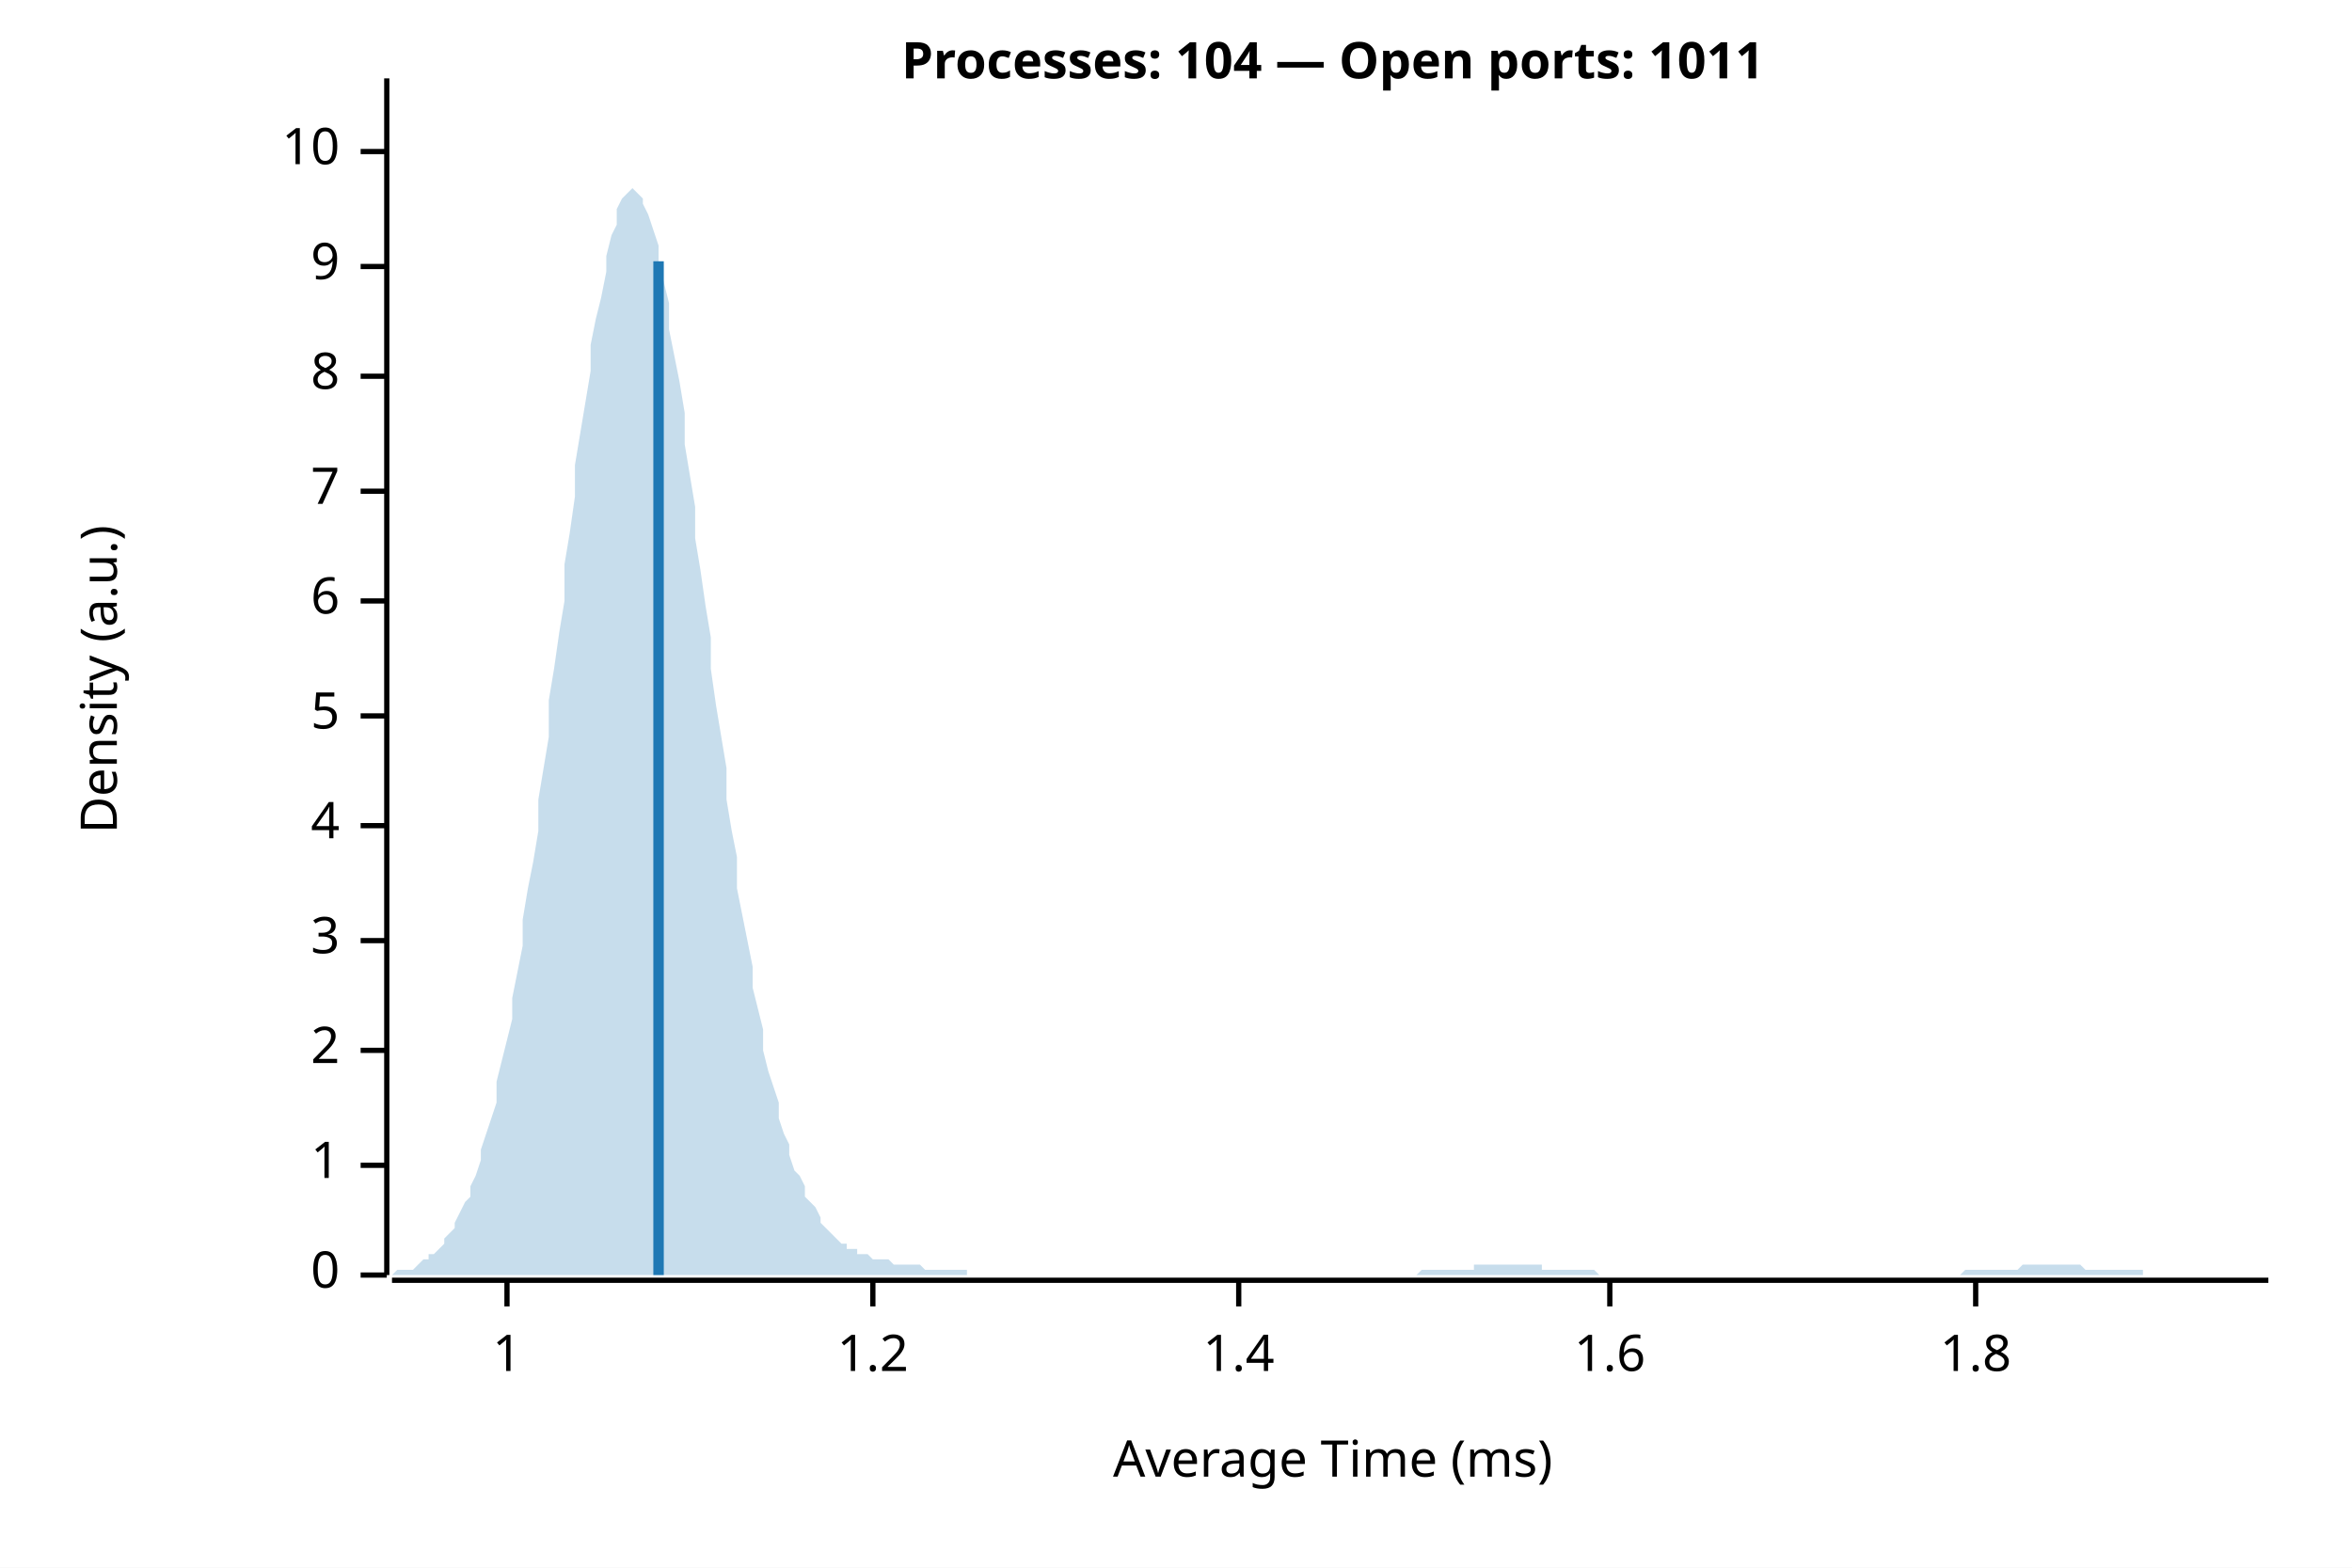
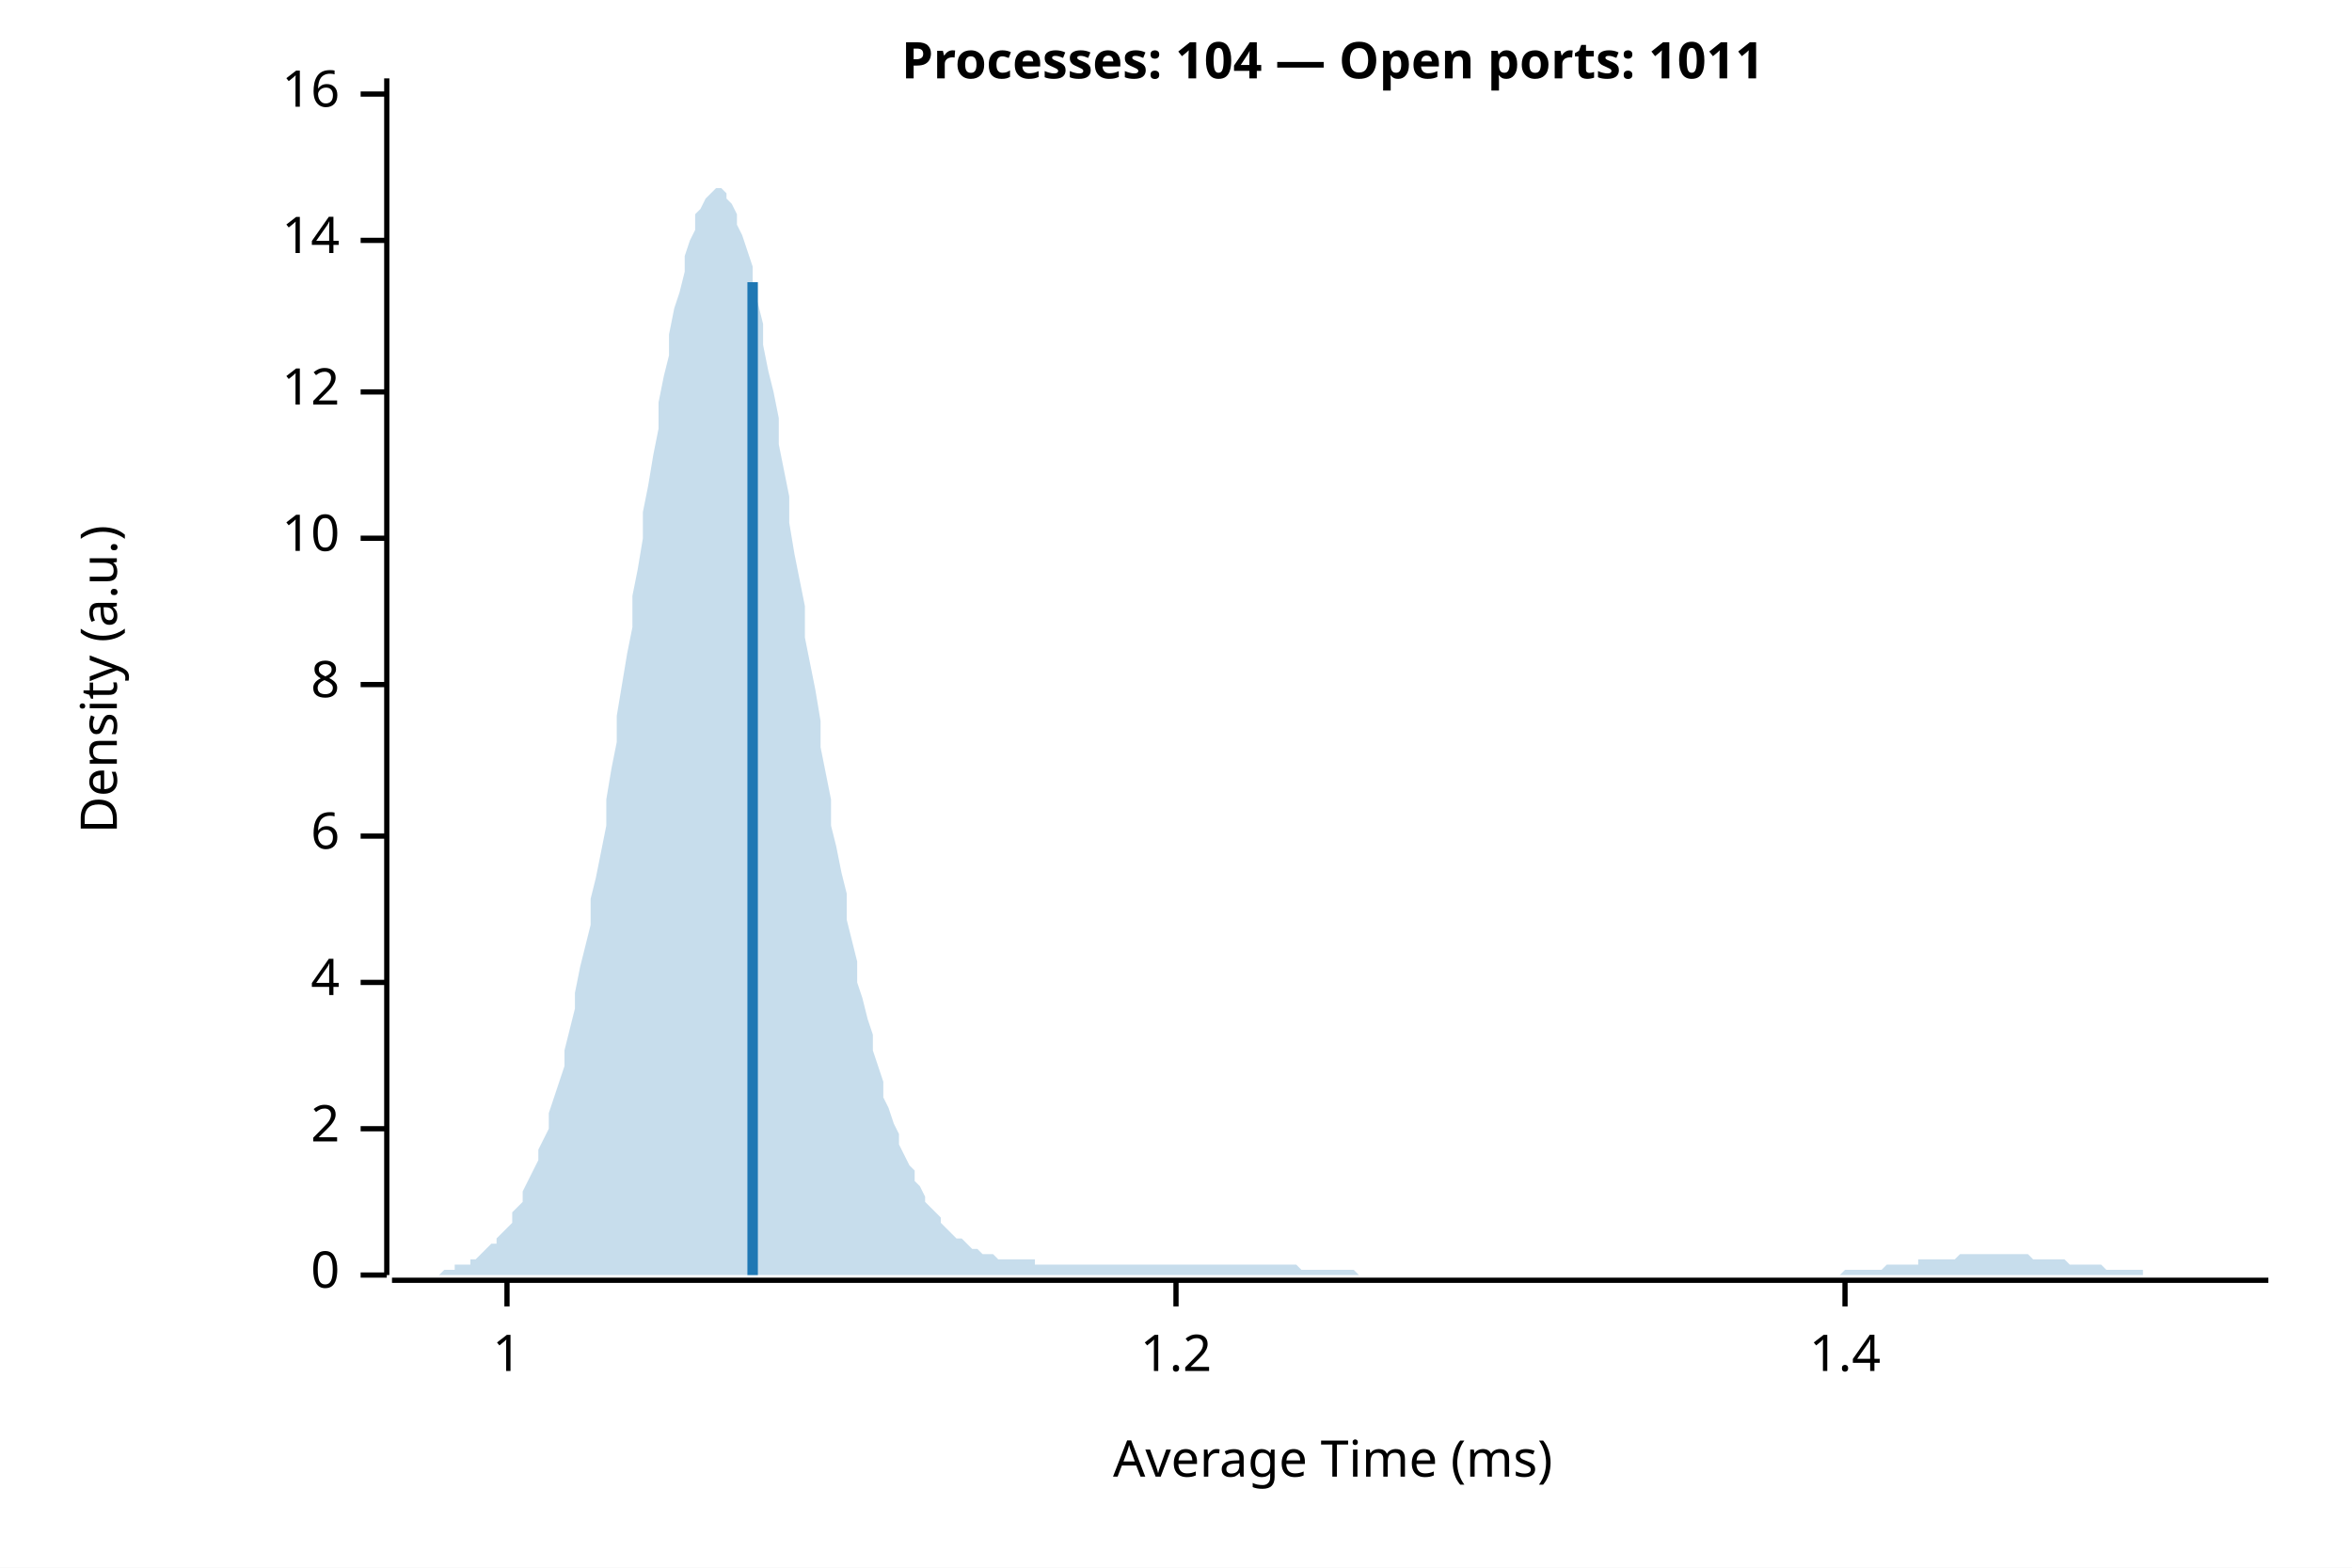
<svg xmlns="http://www.w3.org/2000/svg" width="450" height="300" viewBox="0 0 450 300">
  <rect width="100%" height="100%" fill="white" />
  <text x="255" y="15" font-weight="bold" text-anchor="middle" font-family="sans-serif" font-size="9.677" opacity="1" fill="#000000">Processes: 104 — Open ports: 1011</text>
  <text x="15" y="130" dy="0.76em" text-anchor="middle" font-family="sans-serif" font-size="9.677" opacity="1" fill="#000000" transform="rotate(270, 15, 130)">
Density (a.u.)
</text>
  <text x="255" y="285" dy="-0.5ex" text-anchor="middle" font-family="sans-serif" font-size="9.677" opacity="1" fill="#000000">
Average Time (ms)
</text>
  <polyline fill="none" opacity="1" stroke="#000000" stroke-width="1" points="74,15 74,244 " />
  <text x="65" y="244" dy="0.5ex" text-anchor="end" font-family="sans-serif" font-size="9.677" opacity="1" fill="#000000">
0
</text>
  <polyline fill="none" opacity="1" stroke="#000000" stroke-width="1" points="69,244 74,244 " />
-   <text x="65" y="223" dy="0.5ex" text-anchor="end" font-family="sans-serif" font-size="9.677" opacity="1" fill="#000000">
- 1
- </text>
-   <polyline fill="none" opacity="1" stroke="#000000" stroke-width="1" points="69,223 74,223 " />
-   <text x="65" y="201" dy="0.5ex" text-anchor="end" font-family="sans-serif" font-size="9.677" opacity="1" fill="#000000">
+   <text x="65" y="216" dy="0.5ex" text-anchor="end" font-family="sans-serif" font-size="9.677" opacity="1" fill="#000000">
2
</text>
-   <polyline fill="none" opacity="1" stroke="#000000" stroke-width="1" points="69,201 74,201 " />
-   <text x="65" y="180" dy="0.5ex" text-anchor="end" font-family="sans-serif" font-size="9.677" opacity="1" fill="#000000">
- 3
- </text>
-   <polyline fill="none" opacity="1" stroke="#000000" stroke-width="1" points="69,180 74,180 " />
-   <text x="65" y="158" dy="0.5ex" text-anchor="end" font-family="sans-serif" font-size="9.677" opacity="1" fill="#000000">
+   <polyline fill="none" opacity="1" stroke="#000000" stroke-width="1" points="69,216 74,216 " />
+   <text x="65" y="188" dy="0.5ex" text-anchor="end" font-family="sans-serif" font-size="9.677" opacity="1" fill="#000000">
4
</text>
-   <polyline fill="none" opacity="1" stroke="#000000" stroke-width="1" points="69,158 74,158 " />
-   <text x="65" y="137" dy="0.5ex" text-anchor="end" font-family="sans-serif" font-size="9.677" opacity="1" fill="#000000">
- 5
- </text>
-   <polyline fill="none" opacity="1" stroke="#000000" stroke-width="1" points="69,137 74,137 " />
-   <text x="65" y="115" dy="0.5ex" text-anchor="end" font-family="sans-serif" font-size="9.677" opacity="1" fill="#000000">
+   <polyline fill="none" opacity="1" stroke="#000000" stroke-width="1" points="69,188 74,188 " />
+   <text x="65" y="160" dy="0.5ex" text-anchor="end" font-family="sans-serif" font-size="9.677" opacity="1" fill="#000000">
6
</text>
-   <polyline fill="none" opacity="1" stroke="#000000" stroke-width="1" points="69,115 74,115 " />
-   <text x="65" y="94" dy="0.5ex" text-anchor="end" font-family="sans-serif" font-size="9.677" opacity="1" fill="#000000">
- 7
- </text>
-   <polyline fill="none" opacity="1" stroke="#000000" stroke-width="1" points="69,94 74,94 " />
-   <text x="65" y="72" dy="0.5ex" text-anchor="end" font-family="sans-serif" font-size="9.677" opacity="1" fill="#000000">
+   <polyline fill="none" opacity="1" stroke="#000000" stroke-width="1" points="69,160 74,160 " />
+   <text x="65" y="131" dy="0.5ex" text-anchor="end" font-family="sans-serif" font-size="9.677" opacity="1" fill="#000000">
8
</text>
-   <polyline fill="none" opacity="1" stroke="#000000" stroke-width="1" points="69,72 74,72 " />
-   <text x="65" y="51" dy="0.5ex" text-anchor="end" font-family="sans-serif" font-size="9.677" opacity="1" fill="#000000">
- 9
- </text>
-   <polyline fill="none" opacity="1" stroke="#000000" stroke-width="1" points="69,51 74,51 " />
-   <text x="65" y="29" dy="0.5ex" text-anchor="end" font-family="sans-serif" font-size="9.677" opacity="1" fill="#000000">
+   <polyline fill="none" opacity="1" stroke="#000000" stroke-width="1" points="69,131 74,131 " />
+   <text x="65" y="103" dy="0.5ex" text-anchor="end" font-family="sans-serif" font-size="9.677" opacity="1" fill="#000000">
10
</text>
-   <polyline fill="none" opacity="1" stroke="#000000" stroke-width="1" points="69,29 74,29 " />
+   <polyline fill="none" opacity="1" stroke="#000000" stroke-width="1" points="69,103 74,103 " />
+   <text x="65" y="75" dy="0.5ex" text-anchor="end" font-family="sans-serif" font-size="9.677" opacity="1" fill="#000000">
+ 12
+ </text>
+   <polyline fill="none" opacity="1" stroke="#000000" stroke-width="1" points="69,75 74,75 " />
+   <text x="65" y="46" dy="0.5ex" text-anchor="end" font-family="sans-serif" font-size="9.677" opacity="1" fill="#000000">
+ 14
+ </text>
+   <polyline fill="none" opacity="1" stroke="#000000" stroke-width="1" points="69,46 74,46 " />
+   <text x="65" y="18" dy="0.5ex" text-anchor="end" font-family="sans-serif" font-size="9.677" opacity="1" fill="#000000">
+ 16
+ </text>
+   <polyline fill="none" opacity="1" stroke="#000000" stroke-width="1" points="69,18 74,18 " />
  <polyline fill="none" opacity="1" stroke="#000000" stroke-width="1" points="75,245 434,245 " />
  <text x="97" y="255" dy="0.76em" text-anchor="middle" font-family="sans-serif" font-size="9.677" opacity="1" fill="#000000">
1
</text>
  <polyline fill="none" opacity="1" stroke="#000000" stroke-width="1" points="97,245 97,250 " />
-   <text x="167" y="255" dy="0.76em" text-anchor="middle" font-family="sans-serif" font-size="9.677" opacity="1" fill="#000000">
+   <text x="225" y="255" dy="0.76em" text-anchor="middle" font-family="sans-serif" font-size="9.677" opacity="1" fill="#000000">
1.2
</text>
-   <polyline fill="none" opacity="1" stroke="#000000" stroke-width="1" points="167,245 167,250 " />
-   <text x="237" y="255" dy="0.76em" text-anchor="middle" font-family="sans-serif" font-size="9.677" opacity="1" fill="#000000">
+   <polyline fill="none" opacity="1" stroke="#000000" stroke-width="1" points="225,245 225,250 " />
+   <text x="353" y="255" dy="0.76em" text-anchor="middle" font-family="sans-serif" font-size="9.677" opacity="1" fill="#000000">
1.4
</text>
-   <polyline fill="none" opacity="1" stroke="#000000" stroke-width="1" points="237,245 237,250 " />
-   <text x="308" y="255" dy="0.76em" text-anchor="middle" font-family="sans-serif" font-size="9.677" opacity="1" fill="#000000">
- 1.6
- </text>
-   <polyline fill="none" opacity="1" stroke="#000000" stroke-width="1" points="308,245 308,250 " />
-   <text x="378" y="255" dy="0.76em" text-anchor="middle" font-family="sans-serif" font-size="9.677" opacity="1" fill="#000000">
- 1.8
- </text>
-   <polyline fill="none" opacity="1" stroke="#000000" stroke-width="1" points="378,245 378,250 " />
-   <polygon opacity="0.25" fill="#1F78B4" points="75,244 75,244 76,243 77,243 77,243 78,243 79,243 80,242 80,242 81,241 82,241 82,240 83,240 84,239 85,238 85,237 86,236 87,235 87,234 88,232 89,230 90,229 90,227 91,225 92,222 92,220 93,217 94,214 95,211 95,207 96,203 97,199 98,195 98,191 99,186 100,181 100,176 101,170 102,165 103,159 103,153 104,147 105,141 105,134 106,128 107,121 108,115 108,108 109,102 110,95 110,89 111,83 112,77 113,71 113,66 114,61 115,57 116,52 116,49 117,45 118,43 118,40 119,38 120,37 121,36 121,36 122,37 123,38 123,39 124,41 125,44 126,47 126,50 127,54 128,58 128,63 129,68 130,73 131,79 131,85 132,91 133,97 133,103 134,109 135,116 136,122 136,128 137,135 138,141 139,147 139,153 140,159 141,164 141,170 142,175 143,180 144,185 144,189 145,193 146,197 146,201 147,205 148,208 149,211 149,214 150,217 151,219 151,221 152,224 153,225 154,227 154,229 155,230 156,231 157,233 157,234 158,235 159,236 159,236 160,237 161,238 162,238 162,239 163,239 164,239 164,240 165,240 166,240 167,241 167,241 168,241 169,241 169,241 170,241 171,242 172,242 172,242 173,242 174,242 175,242 175,242 176,242 177,243 177,243 178,243 179,243 180,243 180,243 181,243 182,243 182,243 183,243 184,243 185,243 185,244 186,244 187,244 187,244 188,244 189,244 190,244 190,244 191,244 192,244 192,244 193,244 194,244 195,244 195,244 196,244 197,244 198,244 198,244 199,244 200,244 200,244 201,244 202,244 203,244 203,244 204,244 205,244 205,244 206,244 207,244 208,244 208,244 209,244 210,244 210,244 211,244 212,244 213,244 213,244 214,244 215,244 216,244 216,244 217,244 218,244 218,244 219,244 220,244 221,244 221,244 222,244 223,244 223,244 224,244 225,244 226,244 226,244 227,244 228,244 228,244 229,244 230,244 231,244 231,244 232,244 233,244 233,244 234,244 235,244 236,244 236,244 237,244 238,244 239,244 239,244 240,244 241,244 241,244 242,244 243,244 244,244 244,244 245,244 246,244 246,244 247,244 248,244 249,244 249,244 250,244 251,244 251,244 252,244 253,244 254,244 254,244 255,244 256,244 257,244 257,244 258,244 259,244 259,244 260,244 261,244 262,244 262,244 263,244 264,244 264,244 265,244 266,244 267,244 267,244 268,244 269,244 269,244 270,244 271,244 272,243 272,243 273,243 274,243 275,243 275,243 276,243 277,243 277,243 278,243 279,243 280,243 280,243 281,243 282,243 282,242 283,242 284,242 285,242 285,242 286,242 287,242 287,242 288,242 289,242 290,242 290,242 291,242 292,242 292,242 293,242 294,242 295,242 295,243 296,243 297,243 298,243 298,243 299,243 300,243 300,243 301,243 302,243 303,243 303,243 304,243 305,243 305,243 306,244 307,244 308,244 308,244 309,244 310,244 310,244 311,244 312,244 313,244 313,244 314,244 315,244 316,244 316,244 317,244 318,244 318,244 319,244 320,244 321,244 321,244 322,244 323,244 323,244 324,244 325,244 326,244 326,244 327,244 328,244 328,244 329,244 330,244 331,244 331,244 332,244 333,244 333,244 334,244 335,244 336,244 336,244 337,244 338,244 339,244 339,244 340,244 341,244 341,244 342,244 343,244 344,244 344,244 345,244 346,244 346,244 347,244 348,244 349,244 349,244 350,244 351,244 351,244 352,244 353,244 354,244 354,244 355,244 356,244 357,244 357,244 358,244 359,244 359,244 360,244 361,244 362,244 362,244 363,244 364,244 364,244 365,244 366,244 367,244 367,244 368,244 369,244 369,244 370,244 371,244 372,244 372,244 373,244 374,244 375,244 375,244 376,243 377,243 377,243 378,243 379,243 380,243 380,243 381,243 382,243 382,243 383,243 384,243 385,243 385,243 386,243 387,242 387,242 388,242 389,242 390,242 390,242 391,242 392,242 392,242 393,242 394,242 395,242 395,242 396,242 397,242 398,242 398,242 399,243 400,243 400,243 401,243 402,243 403,243 403,243 404,243 405,243 405,243 406,243 407,243 408,243 408,243 409,243 410,243 410,244 411,244 412,244 413,244 413,244 414,244 415,244 416,244 416,244 417,244 418,244 418,244 419,244 420,244 421,244 421,244 422,244 423,244 423,244 424,244 425,244 426,244 426,244 427,244 428,244 428,244 429,244 430,244 431,244 431,244 432,244 433,244 434,244 434,244 75,244 " />
-   <polyline fill="none" opacity="1" stroke="#1F78B4" stroke-width="2" points="126,244 126,50 " />
+   <polyline fill="none" opacity="1" stroke="#000000" stroke-width="1" points="353,245 353,250 " />
+   <polygon opacity="0.25" fill="#1F78B4" points="75,244 75,244 76,244 77,244 77,244 78,244 79,244 80,244 80,244 81,244 82,244 82,244 83,244 84,244 85,243 85,243 86,243 87,243 87,242 88,242 89,242 90,242 90,241 91,241 92,240 92,240 93,239 94,238 95,238 95,237 96,236 97,235 98,234 98,232 99,231 100,230 100,228 101,226 102,224 103,222 103,220 104,218 105,216 105,213 106,210 107,207 108,204 108,201 109,197 110,193 110,190 111,185 112,181 113,177 113,172 114,168 115,163 116,158 116,153 117,147 118,142 118,137 119,131 120,125 121,120 121,114 122,109 123,103 123,98 124,93 125,87 126,82 126,77 127,72 128,68 128,64 129,59 130,56 131,52 131,49 132,46 133,44 133,41 134,40 135,38 136,37 136,37 137,36 138,36 139,37 139,38 140,39 141,41 141,43 142,45 143,48 144,51 144,55 145,58 146,62 146,66 147,71 148,75 149,80 149,85 150,90 151,95 151,100 152,106 153,111 154,116 154,122 155,127 156,132 157,138 157,143 158,148 159,153 159,158 160,162 161,167 162,171 162,176 163,180 164,184 164,188 165,191 166,195 167,198 167,201 168,204 169,207 169,210 170,212 171,215 172,217 172,219 173,221 174,223 175,224 175,226 176,227 177,229 177,230 178,231 179,232 180,233 180,234 181,235 182,236 182,236 183,237 184,237 185,238 185,238 186,239 187,239 187,239 188,240 189,240 190,240 190,240 191,241 192,241 192,241 193,241 194,241 195,241 195,241 196,241 197,241 198,241 198,242 199,242 200,242 200,242 201,242 202,242 203,242 203,242 204,242 205,242 205,242 206,242 207,242 208,242 208,242 209,242 210,242 210,242 211,242 212,242 213,242 213,242 214,242 215,242 216,242 216,242 217,242 218,242 218,242 219,242 220,242 221,242 221,242 222,242 223,242 223,242 224,242 225,242 226,242 226,242 227,242 228,242 228,242 229,242 230,242 231,242 231,242 232,242 233,242 233,242 234,242 235,242 236,242 236,242 237,242 238,242 239,242 239,242 240,242 241,242 241,242 242,242 243,242 244,242 244,242 245,242 246,242 246,242 247,242 248,242 249,243 249,243 250,243 251,243 251,243 252,243 253,243 254,243 254,243 255,243 256,243 257,243 257,243 258,243 259,243 259,243 260,244 261,244 262,244 262,244 263,244 264,244 264,244 265,244 266,244 267,244 267,244 268,244 269,244 269,244 270,244 271,244 272,244 272,244 273,244 274,244 275,244 275,244 276,244 277,244 277,244 278,244 279,244 280,244 280,244 281,244 282,244 282,244 283,244 284,244 285,244 285,244 286,244 287,244 287,244 288,244 289,244 290,244 290,244 291,244 292,244 292,244 293,244 294,244 295,244 295,244 296,244 297,244 298,244 298,244 299,244 300,244 300,244 301,244 302,244 303,244 303,244 304,244 305,244 305,244 306,244 307,244 308,244 308,244 309,244 310,244 310,244 311,244 312,244 313,244 313,244 314,244 315,244 316,244 316,244 317,244 318,244 318,244 319,244 320,244 321,244 321,244 322,244 323,244 323,244 324,244 325,244 326,244 326,244 327,244 328,244 328,244 329,244 330,244 331,244 331,244 332,244 333,244 333,244 334,244 335,244 336,244 336,244 337,244 338,244 339,244 339,244 340,244 341,244 341,244 342,244 343,244 344,244 344,244 345,244 346,244 346,244 347,244 348,244 349,244 349,244 350,244 351,244 351,244 352,244 353,243 354,243 354,243 355,243 356,243 357,243 357,243 358,243 359,243 359,243 360,243 361,242 362,242 362,242 363,242 364,242 364,242 365,242 366,242 367,242 367,241 368,241 369,241 369,241 370,241 371,241 372,241 372,241 373,241 374,241 375,240 375,240 376,240 377,240 377,240 378,240 379,240 380,240 380,240 381,240 382,240 382,240 383,240 384,240 385,240 385,240 386,240 387,240 387,240 388,240 389,241 390,241 390,241 391,241 392,241 392,241 393,241 394,241 395,241 395,241 396,242 397,242 398,242 398,242 399,242 400,242 400,242 401,242 402,242 403,243 403,243 404,243 405,243 405,243 406,243 407,243 408,243 408,243 409,243 410,243 410,244 411,244 412,244 413,244 413,244 414,244 415,244 416,244 416,244 417,244 418,244 418,244 419,244 420,244 421,244 421,244 422,244 423,244 423,244 424,244 425,244 426,244 426,244 427,244 428,244 428,244 429,244 430,244 431,244 431,244 432,244 433,244 434,244 434,244 75,244 " />
+   <polyline fill="none" opacity="1" stroke="#1F78B4" stroke-width="2" points="144,244 144,54 " />
</svg>
